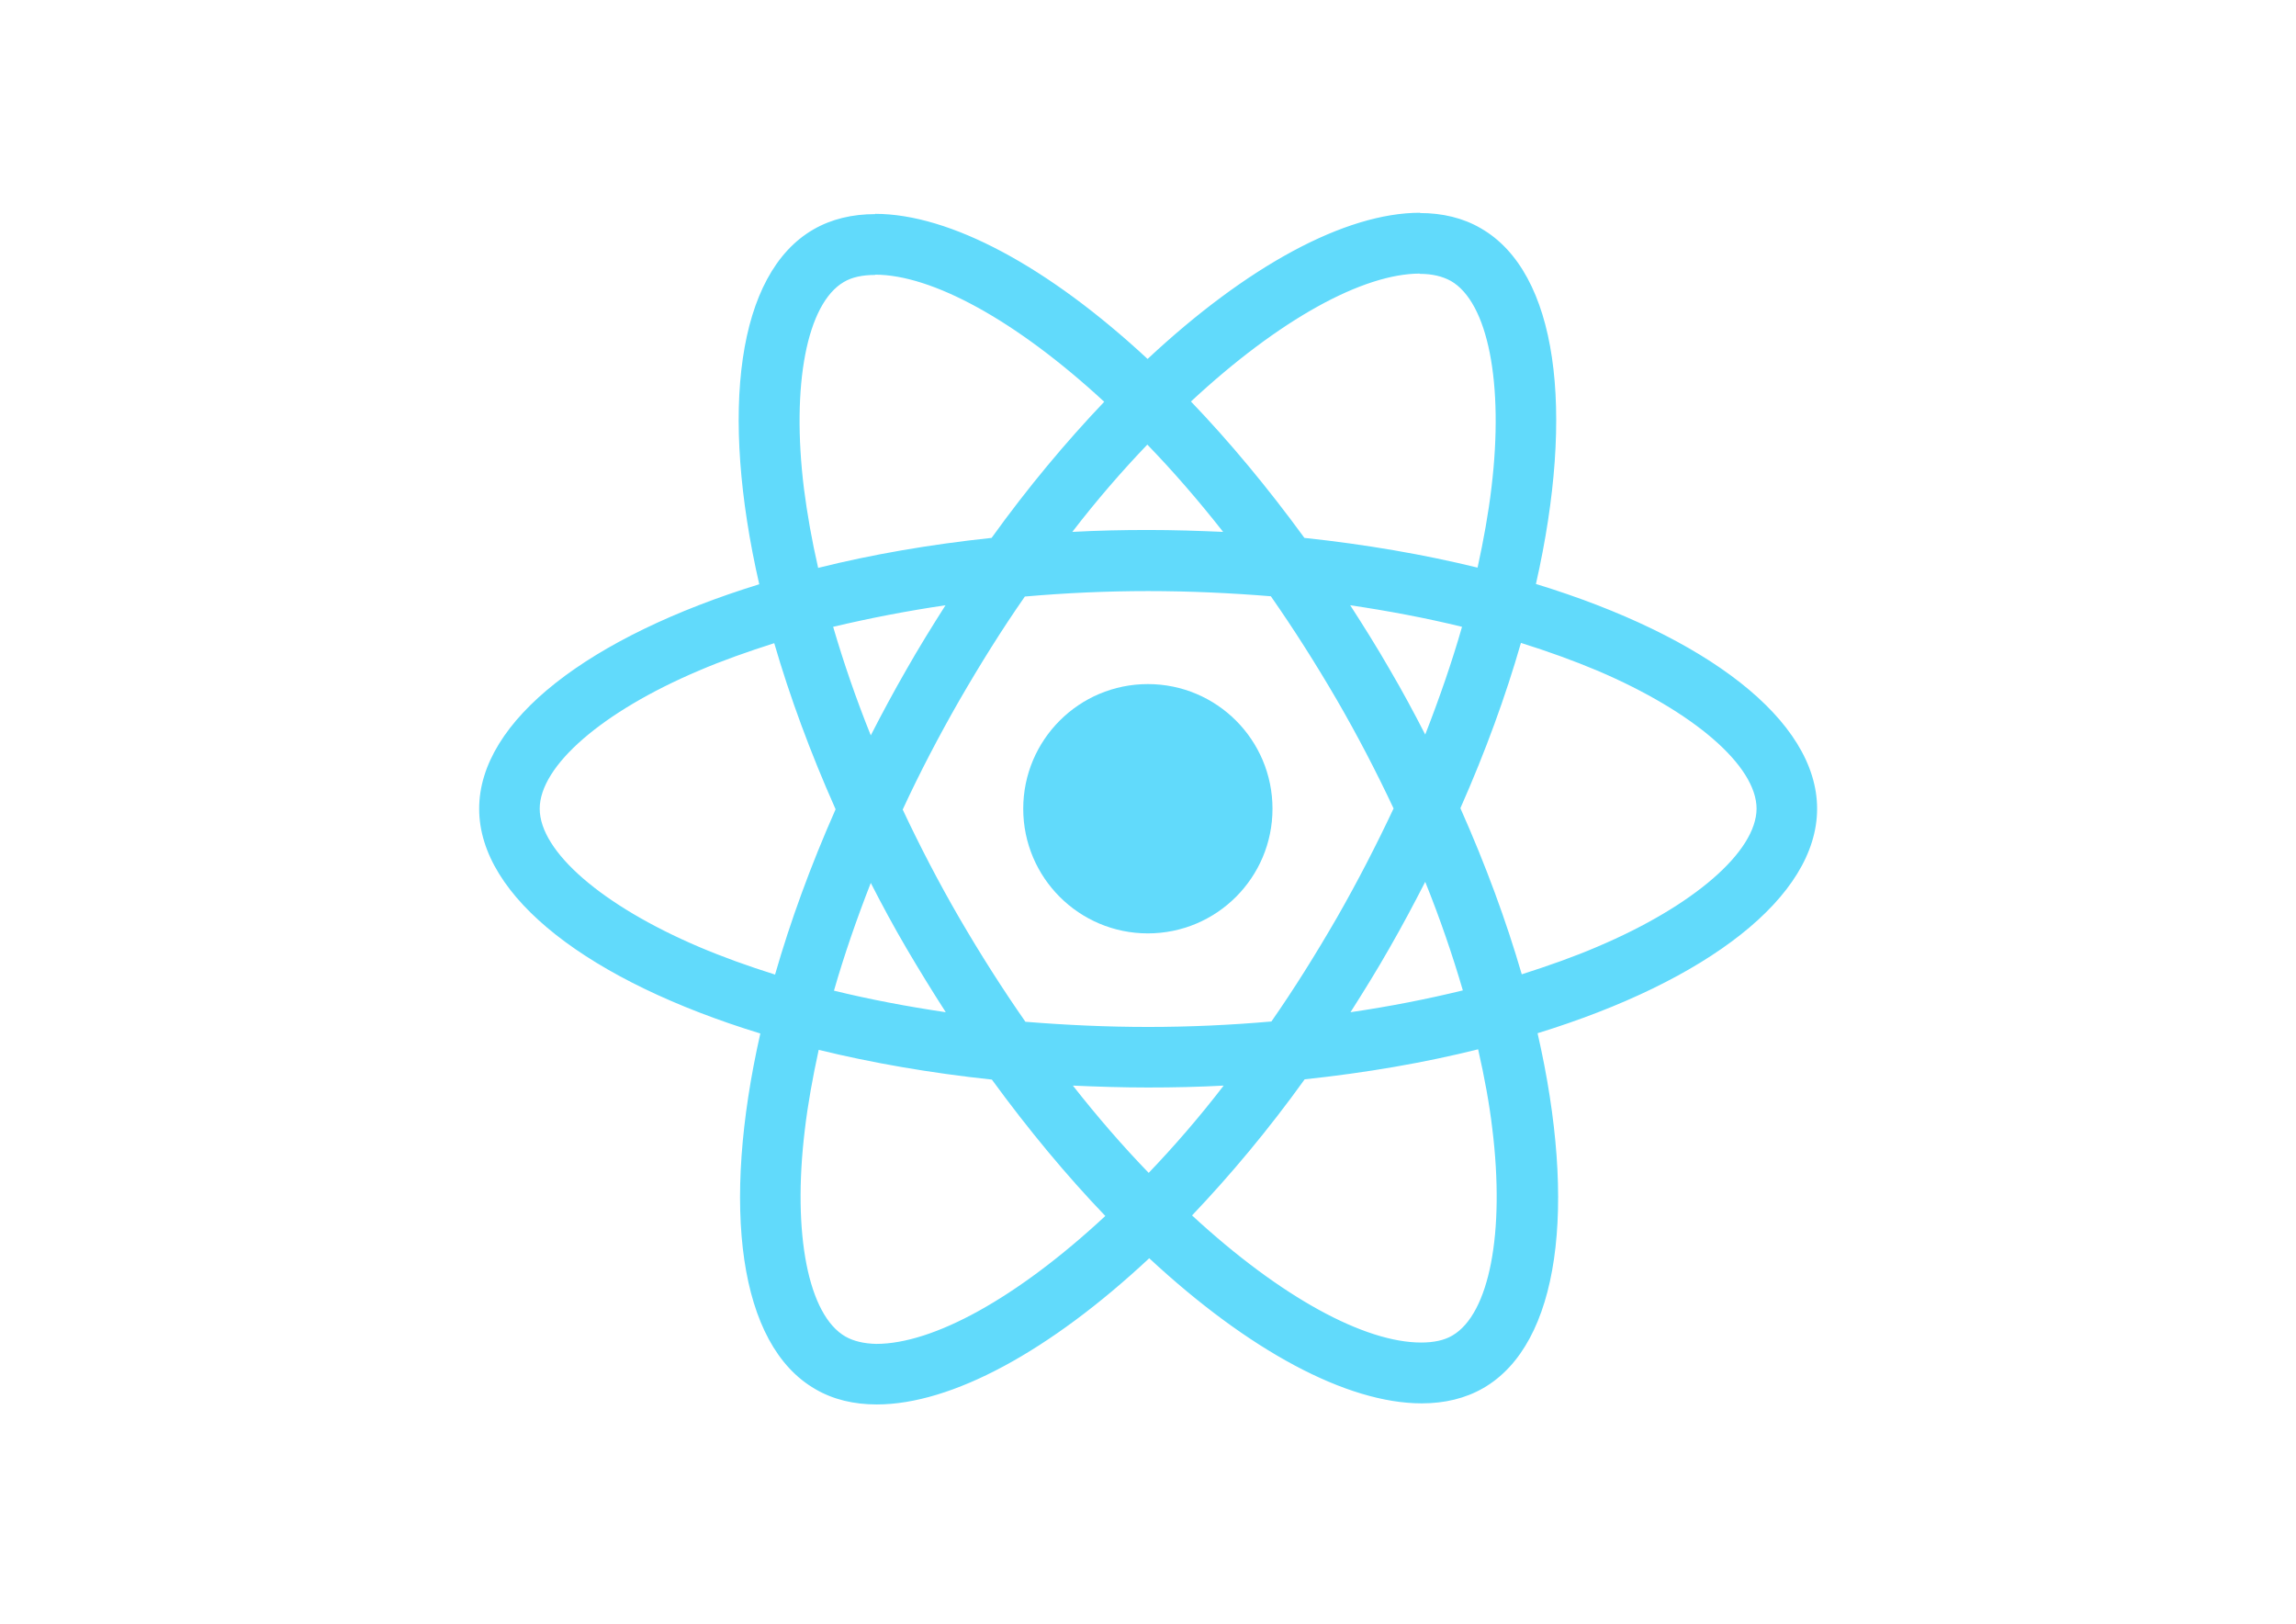
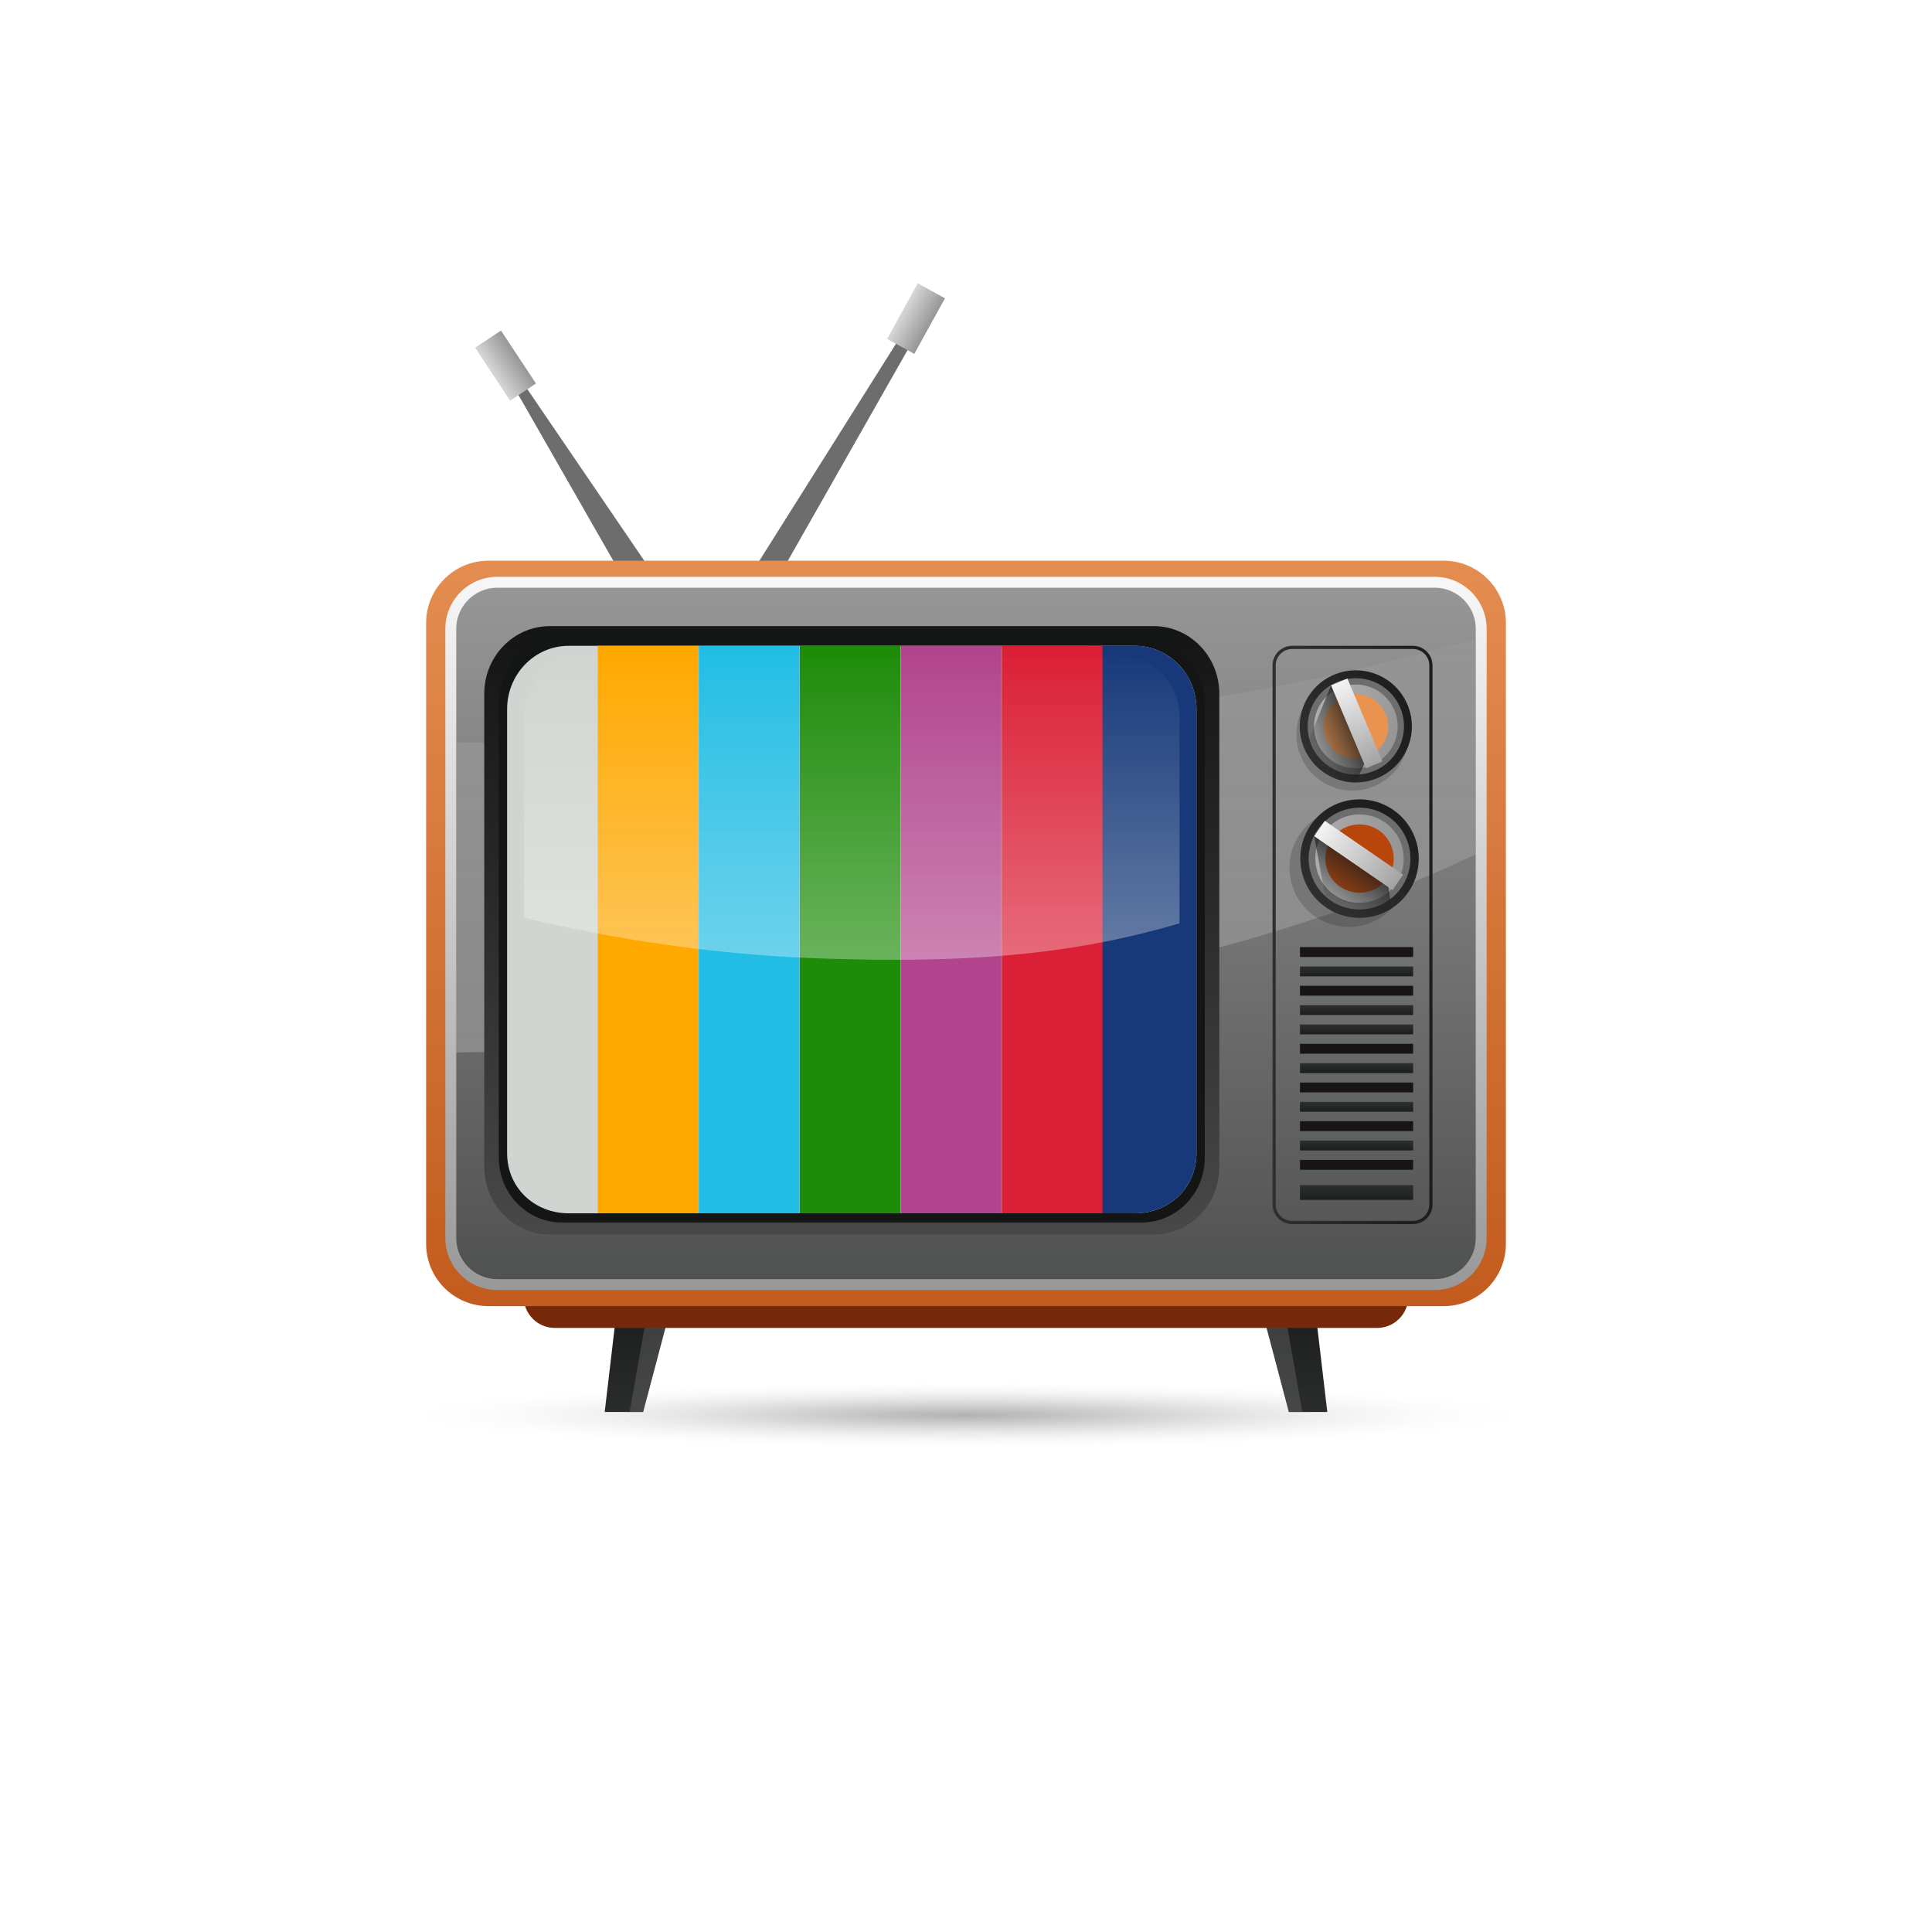
- <svg xmlns="http://www.w3.org/2000/svg" viewBox="0 0 841.9 595.3">
-   <g fill="#61DAFB">
-     <path d="M666.3 296.5c0-32.5-40.7-63.3-103.1-82.4 14.4-63.6 8-114.2-20.2-130.4-6.5-3.8-14.1-5.6-22.4-5.6v22.3c4.6 0 8.3.9 11.4 2.6 13.6 7.8 19.5 37.5 14.9 75.7-1.1 9.4-2.9 19.3-5.1 29.4-19.6-4.8-41-8.5-63.5-10.9-13.5-18.5-27.5-35.3-41.6-50 32.6-30.3 63.2-46.9 84-46.9V78c-27.5 0-63.5 19.6-99.9 53.6-36.4-33.8-72.4-53.2-99.9-53.2v22.3c20.7 0 51.4 16.5 84 46.6-14 14.7-28 31.4-41.3 49.9-22.6 2.4-44 6.1-63.6 11-2.3-10-4-19.7-5.2-29-4.7-38.2 1.1-67.9 14.6-75.8 3-1.8 6.9-2.6 11.5-2.6V78.5c-8.4 0-16 1.8-22.6 5.6-28.1 16.2-34.4 66.7-19.9 130.1-62.2 19.2-102.7 49.9-102.7 82.3 0 32.5 40.7 63.3 103.1 82.4-14.4 63.6-8 114.2 20.2 130.4 6.5 3.8 14.1 5.6 22.5 5.6 27.5 0 63.5-19.6 99.9-53.6 36.4 33.8 72.4 53.2 99.9 53.2 8.4 0 16-1.8 22.6-5.6 28.1-16.2 34.4-66.7 19.9-130.1 62-19.1 102.5-49.9 102.5-82.3zm-130.2-66.7c-3.7 12.9-8.3 26.2-13.5 39.5-4.1-8-8.4-16-13.1-24-4.6-8-9.5-15.8-14.4-23.4 14.2 2.1 27.9 4.7 41 7.9zm-45.8 106.5c-7.8 13.5-15.8 26.3-24.1 38.2-14.9 1.3-30 2-45.2 2-15.1 0-30.2-.7-45-1.9-8.3-11.9-16.4-24.6-24.2-38-7.6-13.1-14.5-26.4-20.8-39.8 6.2-13.4 13.2-26.8 20.7-39.9 7.8-13.5 15.8-26.3 24.1-38.2 14.9-1.3 30-2 45.2-2 15.1 0 30.2.7 45 1.9 8.3 11.9 16.4 24.6 24.2 38 7.6 13.1 14.5 26.4 20.8 39.8-6.3 13.4-13.2 26.8-20.7 39.9zm32.3-13c5.4 13.4 10 26.8 13.8 39.8-13.1 3.2-26.9 5.9-41.2 8 4.9-7.7 9.8-15.6 14.4-23.7 4.6-8 8.9-16.1 13-24.1zM421.2 430c-9.3-9.6-18.6-20.3-27.8-32 9 .4 18.2.7 27.5.7 9.4 0 18.7-.2 27.8-.7-9 11.7-18.3 22.4-27.5 32zm-74.4-58.9c-14.2-2.1-27.9-4.7-41-7.9 3.7-12.9 8.3-26.2 13.5-39.5 4.1 8 8.4 16 13.1 24 4.7 8 9.5 15.8 14.4 23.4zM420.7 163c9.3 9.6 18.6 20.3 27.8 32-9-.4-18.2-.7-27.5-.7-9.4 0-18.7.2-27.8.7 9-11.7 18.3-22.4 27.5-32zm-74 58.9c-4.9 7.7-9.8 15.6-14.4 23.7-4.6 8-8.9 16-13 24-5.4-13.4-10-26.8-13.8-39.8 13.1-3.1 26.9-5.8 41.2-7.9zm-90.5 125.2c-35.4-15.1-58.3-34.9-58.3-50.6 0-15.7 22.9-35.6 58.3-50.6 8.6-3.7 18-7 27.7-10.1 5.7 19.6 13.2 40 22.5 60.9-9.2 20.8-16.6 41.1-22.2 60.6-9.9-3.1-19.3-6.5-28-10.2zM310 490c-13.6-7.8-19.5-37.5-14.9-75.7 1.1-9.4 2.9-19.3 5.1-29.4 19.6 4.8 41 8.5 63.5 10.9 13.5 18.5 27.5 35.3 41.6 50-32.6 30.3-63.2 46.9-84 46.9-4.5-.1-8.3-1-11.3-2.7zm237.2-76.2c4.7 38.2-1.1 67.9-14.6 75.8-3 1.8-6.9 2.6-11.5 2.6-20.7 0-51.4-16.5-84-46.6 14-14.7 28-31.4 41.3-49.9 22.6-2.4 44-6.1 63.6-11 2.3 10.1 4.1 19.8 5.2 29.1zm38.5-66.7c-8.6 3.7-18 7-27.7 10.1-5.7-19.6-13.2-40-22.5-60.9 9.2-20.8 16.6-41.1 22.2-60.6 9.9 3.1 19.3 6.5 28.1 10.2 35.4 15.1 58.3 34.9 58.3 50.6-.1 15.7-23 35.6-58.4 50.6zM320.8 78.4z" />
-     <circle cx="420.9" cy="296.5" r="45.7" />
-     <path d="M520.5 78.1z" />
+ <svg xmlns="http://www.w3.org/2000/svg" version="1.1" x="0px" y="0px" viewBox="0 0 800 800" style="enable-background:new 0 0 800 800;" xml:space="preserve">
+   <style type="text/css">
+ 	.st0{opacity:0.5;fill:url(#SVGID_1_);}
+ 	.st1{fill:#6D6D6D;}
+ 	.st2{fill:url(#SVGID_00000134220110379431602770000001225227521704434562_);}
+ 	.st3{fill:url(#SVGID_00000154424408471829902600000005891061583739946933_);}
+ 	.st4{fill:url(#SVGID_00000120555377726592382650000001375824009509098929_);}
+ 	.st5{opacity:0.4;fill:#6D6D6D;}
+ 	.st6{fill:url(#SVGID_00000134221963639688618090000013410289490606756757_);}
+ 	.st7{fill:#772808;}
+ 	.st8{fill:url(#SVGID_00000025418669791727487250000014183275795608193191_);}
+ 	.st9{fill:url(#SVGID_00000016077441156172739490000004315355497572895634_);}
+ 	.st10{fill:url(#SVGID_00000153698096507829004360000001007036073573832855_);}
+ 	.st11{opacity:0.3;fill:url(#SVGID_00000136382961957449822500000013805177678383425434_);}
+ 	.st12{fill:#191514;}
+ 	.st13{fill:url(#SVGID_00000044143590295449757080000009734573942374186159_);}
+ 	.st14{fill:url(#SVGID_00000106856235505564057030000018185254978994732436_);}
+ 	.st15{fill:url(#SVGID_00000101797197958007302610000002760155197125006523_);}
+ 	.st16{fill:url(#SVGID_00000121987603626621242380000010921926062599748743_);}
+ 	.st17{fill:url(#SVGID_00000169542914646304982320000009796865797837259689_);}
+ 	.st18{fill:url(#SVGID_00000074406479450087655660000006418239136213040546_);}
+ 	.st19{fill:url(#SVGID_00000079470819471144904390000015460519286506100405_);}
+ 	.st20{fill:url(#SVGID_00000063630562855627791670000009692137972670347671_);}
+ 	.st21{opacity:0.2;fill:#141615;}
+ 	.st22{fill:url(#SVGID_00000178197829175801163470000018168076944174227874_);}
+ 	.st23{opacity:0.7;fill:url(#SVGID_00000025430668836733358540000018062767710606637239_);}
+ 	.st24{fill:#EA924F;}
+ 	.st25{fill:url(#SVGID_00000020357532858743748770000002584041945197432741_);}
+ 	.st26{opacity:0.7;fill:url(#SVGID_00000044155826472610735730000002628872968657711766_);}
+ 	.st27{fill:url(#SVGID_00000084508017672774407540000011622961196462036138_);}
+ 	.st28{opacity:0.7;fill:url(#SVGID_00000121987118171417669200000006399760269413219770_);}
+ 	.st29{fill:#B8460A;}
+ 	.st30{fill:url(#SVGID_00000088101299129610020480000015986659919580258983_);}
+ 	.st31{opacity:0.7;fill:url(#SVGID_00000033336671985781668560000010003775012392675201_);}
+ 	.st32{fill:url(#SVGID_00000145770280826074467450000016882313693445065144_);}
+ 	.st33{fill:#141615;}
+ 	.st34{fill:#D1D4D1;}
+ 	.st35{fill:#173979;}
+ 	.st36{fill:#FFA800;}
+ 	.st37{fill:#22BDE4;}
+ 	.st38{fill:#1D8C09;}
+ 	.st39{fill:#B2448D;}
+ 	.st40{fill:#DB1F36;}
+ 	.st41{opacity:0.8;fill:url(#SVGID_00000087403913181601527310000011365397387016527764_);}
+ </style>
+   <g id="background">
+ </g>
+   <g id="object">
+     <g>
+       <radialGradient id="SVGID_1_" cx="-17770.947" cy="-32378.576" r="1598.551" gradientTransform="matrix(0.1458 0 0 8.600000e-03 2991.004 864.4274)" gradientUnits="userSpaceOnUse">
+         <stop offset="0" style="stop-color:#666666" />
+         <stop offset="0.132" style="stop-color:#6D6D6D;stop-opacity:0.868" />
+         <stop offset="0.325" style="stop-color:#818181;stop-opacity:0.675" />
+         <stop offset="0.554" style="stop-color:#A1A1A1;stop-opacity:0.446" />
+         <stop offset="0.811" style="stop-color:#CDCDCD;stop-opacity:0.189" />
+         <stop offset="1" style="stop-color:#F2F2F2;stop-opacity:0" />
+       </radialGradient>
+       <path class="st0" d="M632.28,585.97c0-7.62-104-13.8-232.27-13.8c-128.28,0-232.29,6.17-232.29,13.8    c0,7.62,104,13.79,232.29,13.79C528.28,599.77,632.28,593.59,632.28,585.97z" />
+       <g>
+         <polygon class="st1" points="271.59,239.23 261.19,244.84 202.99,143.12 204.23,140.41    " />
+         <polygon class="st1" points="296.03,261.44 306.43,267.05 376.99,142.87 372.38,140.15    " />
+         <linearGradient id="SVGID_00000098179314157266297350000001541386986526715060_" gradientUnits="userSpaceOnUse" x1="185.875" y1="162.386" x2="198.73" y2="162.386" gradientTransform="matrix(0.8344 -0.5512 0.5512 0.8344 -40.6324 121.8995)">
+           <stop offset="0" style="stop-color:#D7D7D7" />
+           <stop offset="1" style="stop-color:#969696" />
+         </linearGradient>
+         <polygon style="fill:url(#SVGID_00000098179314157266297350000001541386986526715060_);" points="221.94,158.82 211.21,165.91      196.72,143.97 207.45,136.89    " />
+         <linearGradient id="SVGID_00000117636605455075513210000008272698985408976548_" gradientUnits="userSpaceOnUse" x1="344.205" y1="183.874" x2="357.061" y2="183.874" gradientTransform="matrix(0.8757 0.4829 -0.4829 0.8757 161.0445 -198.4103)">
+           <stop offset="0" style="stop-color:#D7D7D7" />
+           <stop offset="1" style="stop-color:#969696" />
+         </linearGradient>
+         <polygon style="fill:url(#SVGID_00000117636605455075513210000008272698985408976548_);" points="378.58,146.54 367.32,140.34      380.02,117.31 391.28,123.52    " />
+       </g>
+       <g>
+         <g>
+           <linearGradient id="SVGID_00000139281749421663569630000006960824150236326832_" gradientUnits="userSpaceOnUse" x1="264.147" y1="594.152" x2="264.147" y2="541.673">
+             <stop offset="0" style="stop-color:#2E302F" />
+             <stop offset="1" style="stop-color:#1C1E1D" />
+           </linearGradient>
+           <polygon style="fill:url(#SVGID_00000139281749421663569630000006960824150236326832_);" points="266.3,584.69 250.39,584.69       255.55,540.84 277.9,540.84     " />
+           <polygon class="st5" points="266.3,584.69 260.71,584.69 268.45,540.84 277.9,540.84     " />
+         </g>
+         <g>
+           <linearGradient id="SVGID_00000168821996933487161390000006422048380176941470_" gradientUnits="userSpaceOnUse" x1="159.478" y1="594.152" x2="159.478" y2="541.673" gradientTransform="matrix(-1 0 0 1 695.3301 0)">
+             <stop offset="0" style="stop-color:#2E302F" />
+             <stop offset="1" style="stop-color:#1C1E1D" />
+           </linearGradient>
+           <polygon style="fill:url(#SVGID_00000168821996933487161390000006422048380176941470_);" points="533.7,584.69 549.61,584.69       544.45,540.84 522.09,540.84     " />
+           <polygon class="st5" points="533.7,584.69 539.29,584.69 531.55,540.84 522.09,540.84     " />
+         </g>
+       </g>
+       <path class="st7" d="M583.14,536.97c0,7.12-5.78,12.9-12.9,12.9H229.75c-7.12,0-12.9-5.77-12.9-12.9l0,0    c0-7.12,5.77-12.9,12.9-12.9h340.49C577.37,524.08,583.14,529.85,583.14,536.97L583.14,536.97z" />
+       <g>
+         <linearGradient id="SVGID_00000065776916613933513290000014584266080062610594_" gradientUnits="userSpaceOnUse" x1="400" y1="195.192" x2="400" y2="609.127">
+           <stop offset="0" style="stop-color:#E89356" />
+           <stop offset="1" style="stop-color:#BB5013" />
+         </linearGradient>
+         <path style="fill:url(#SVGID_00000065776916613933513290000014584266080062610594_);" d="M623.56,515.05     c0,14.25-11.55,25.79-25.8,25.79H202.24c-14.25,0-25.79-11.55-25.79-25.79V257.96c0-14.25,11.55-25.79,25.79-25.79h395.52     c14.25,0,25.8,11.55,25.8,25.79V515.05z" />
+         <linearGradient id="SVGID_00000047750356075784956250000005473961529326278048_" gradientUnits="userSpaceOnUse" x1="400" y1="224.658" x2="400" y2="541.576">
+           <stop offset="4.273500e-03" style="stop-color:#FBFBFB" />
+           <stop offset="1" style="stop-color:#969696" />
+         </linearGradient>
+         <path style="fill:url(#SVGID_00000047750356075784956250000005473961529326278048_);" d="M615.59,260.36     c0-11.87-9.65-21.52-21.52-21.52H205.92c-11.86,0-21.52,9.65-21.52,21.52v252.3c0,11.86,9.65,21.52,21.52,21.52h388.15     c11.87,0,21.52-9.65,21.52-21.52V260.36z" />
+         <linearGradient id="SVGID_00000178188717902313119670000004929179728001175207_" gradientUnits="userSpaceOnUse" x1="399.998" y1="542.657" x2="399.998" y2="243.321">
+           <stop offset="0" style="stop-color:#4D4F4E" />
+           <stop offset="0.996" style="stop-color:#969696" />
+         </linearGradient>
+         <path style="fill:url(#SVGID_00000178188717902313119670000004929179728001175207_);" d="M611.08,260.36c0-9.38-7.63-17-17-17     H205.92c-9.38,0-17,7.63-17,17v252.3c0,9.38,7.63,17,17,17h388.15c9.38,0,17-7.63,17-17V260.36z" />
+         <linearGradient id="SVGID_00000183224871540214596690000006739400930603599522_" gradientUnits="userSpaceOnUse" x1="399.998" y1="542.657" x2="399.998" y2="243.321">
+           <stop offset="4.273500e-03" style="stop-color:#FBFBFB" />
+           <stop offset="1" style="stop-color:#969696" />
+         </linearGradient>
+         <path style="opacity:0.3;fill:url(#SVGID_00000183224871540214596690000006739400930603599522_);" d="M492.65,290.39     c-63.89,9.68-128.4,14.61-192.99,16.02c-31.59,0.69-63.27,1.16-94.87,1.16c-5.29,0-10.59-0.07-15.87-0.23v128.48     c5.46-0.03,10.93-0.14,16.39-0.33c29.89-1.03,59.67-3.95,89.38-7.32c57.63-6.54,115.23-13.93,171.91-26.49     c49.89-11.05,98.51-26,144.48-47.95v-89.21C572.23,275.58,532.73,284.32,492.65,290.39z" />
+         <g>
+           <g>
+             <rect x="538.29" y="392.18" class="st12" width="46.86" height="4.08" />
+             <linearGradient id="SVGID_00000061450329771554307220000007339364419979052175_" gradientUnits="userSpaceOnUse" x1="561.716" y1="400.19" x2="561.716" y2="404.266">
+               <stop offset="0" style="stop-color:#2E302F" />
+               <stop offset="1" style="stop-color:#1C1E1D" />
+             </linearGradient>
+             <rect x="538.29" y="400.19" style="fill:url(#SVGID_00000061450329771554307220000007339364419979052175_);" width="46.86" height="4.08" />
+             <rect x="538.29" y="408.2" class="st12" width="46.86" height="4.08" />
+             <linearGradient id="SVGID_00000112592982746595141090000010217419178451722628_" gradientUnits="userSpaceOnUse" x1="561.716" y1="416.213" x2="561.716" y2="420.287">
+               <stop offset="0" style="stop-color:#2E302F" />
+               <stop offset="1" style="stop-color:#1C1E1D" />
+             </linearGradient>
+             <rect x="538.29" y="416.21" style="fill:url(#SVGID_00000112592982746595141090000010217419178451722628_);" width="46.86" height="4.07" />
+             <linearGradient id="SVGID_00000023968194760511920610000004687581813707455679_" gradientUnits="userSpaceOnUse" x1="561.716" y1="424.223" x2="561.716" y2="428.301">
+               <stop offset="0" style="stop-color:#2E302F" />
+               <stop offset="1" style="stop-color:#1C1E1D" />
+             </linearGradient>
+             <rect x="538.29" y="424.22" style="fill:url(#SVGID_00000023968194760511920610000004687581813707455679_);" width="46.86" height="4.08" />
+             <rect x="538.29" y="432.23" class="st12" width="46.86" height="4.08" />
+             <linearGradient id="SVGID_00000006668327556015611650000002199242984556769667_" gradientUnits="userSpaceOnUse" x1="561.716" y1="440.246" x2="561.716" y2="444.321">
+               <stop offset="0" style="stop-color:#2E302F" />
+               <stop offset="1" style="stop-color:#1C1E1D" />
+             </linearGradient>
+             <rect x="538.29" y="440.25" style="fill:url(#SVGID_00000006668327556015611650000002199242984556769667_);" width="46.86" height="4.08" />
+             <rect x="538.29" y="448.26" class="st12" width="46.86" height="4.08" />
+             <linearGradient id="SVGID_00000001627458628980840460000002994373645715900075_" gradientUnits="userSpaceOnUse" x1="561.716" y1="456.268" x2="561.716" y2="460.346">
+               <stop offset="0" style="stop-color:#2E302F" />
+               <stop offset="1" style="stop-color:#1C1E1D" />
+             </linearGradient>
+             <rect x="538.29" y="456.27" style="fill:url(#SVGID_00000001627458628980840460000002994373645715900075_);" width="46.86" height="4.08" />
+             <rect x="538.29" y="464.28" class="st12" width="46.86" height="4.08" />
+             <linearGradient id="SVGID_00000031189718201115771820000014305772468550118025_" gradientUnits="userSpaceOnUse" x1="561.716" y1="472.291" x2="561.716" y2="476.366">
+               <stop offset="0" style="stop-color:#2E302F" />
+               <stop offset="1" style="stop-color:#1C1E1D" />
+             </linearGradient>
+             <rect x="538.29" y="472.29" style="fill:url(#SVGID_00000031189718201115771820000014305772468550118025_);" width="46.86" height="4.08" />
+             <rect x="538.29" y="480.3" class="st12" width="46.86" height="4.08" />
+             <linearGradient id="SVGID_00000019675854516753177480000007408560155137956236_" gradientUnits="userSpaceOnUse" x1="561.716" y1="490.733" x2="561.716" y2="496.849">
+               <stop offset="0" style="stop-color:#2E302F" />
+               <stop offset="1" style="stop-color:#1C1E1D" />
+             </linearGradient>
+             <rect x="538.29" y="490.73" style="fill:url(#SVGID_00000019675854516753177480000007408560155137956236_);" width="46.86" height="6.12" />
+           </g>
+           <g>
+             <linearGradient id="SVGID_00000088826187862791765540000002401851390030669733_" gradientUnits="userSpaceOnUse" x1="526.93" y1="387.148" x2="593.17" y2="387.148">
+               <stop offset="0" style="stop-color:#2E302F" />
+               <stop offset="1" style="stop-color:#1C1E1D" />
+             </linearGradient>
+             <path style="fill:url(#SVGID_00000088826187862791765540000002401851390030669733_);" d="M585.03,506.87h-49.96       c-4.49,0-8.14-3.62-8.14-8.08V275.51c0-4.46,3.65-8.09,8.14-8.09h49.96c4.49,0,8.14,3.63,8.14,8.09v223.27       C593.17,503.24,589.52,506.87,585.03,506.87z M535.07,268.73c-3.76,0-6.82,3.04-6.82,6.78v223.27c0,3.74,3.06,6.77,6.82,6.77       h49.96c3.76,0,6.82-3.04,6.82-6.77V275.51c0-3.74-3.06-6.78-6.82-6.78H535.07z" />
+           </g>
+           <g>
+             <path class="st21" d="M581.41,295.13c4.98,11.82-0.56,25.43-12.37,30.42c-11.81,4.98-25.43-0.56-30.41-12.37       c-4.98-11.81,0.56-25.43,12.37-30.41C562.81,277.78,576.43,283.32,581.41,295.13z" />
+             <linearGradient id="SVGID_00000132048039837971998810000016015110647529663136_" gradientUnits="userSpaceOnUse" x1="501.673" y1="370.261" x2="548.106" y2="370.261" gradientTransform="matrix(0.9214 -0.3886 0.3886 0.9214 -66.1035 163.5963)">
+               <stop offset="0" style="stop-color:#2E302F" />
+               <stop offset="1" style="stop-color:#1C1E1D" />
+             </linearGradient>
+             <path style="fill:url(#SVGID_00000132048039837971998810000016015110647529663136_);" d="M582.8,291.76       c4.98,11.81-0.55,25.43-12.37,30.41c-11.81,4.98-25.43-0.56-30.41-12.37c-4.98-11.82,0.55-25.43,12.37-30.41       C564.21,274.41,577.82,279.95,582.8,291.76z" />
+             <path class="st1" d="M579.79,293.03c4.28,10.15-0.48,21.85-10.63,26.13c-10.15,4.28-21.85-0.48-26.13-10.63       c-4.28-10.15,0.48-21.85,10.63-26.13C563.81,278.12,575.51,282.88,579.79,293.03z" />
+             <linearGradient id="SVGID_00000023242471781403477550000011840033301648365461_" gradientUnits="userSpaceOnUse" x1="504.373" y1="345.64" x2="546.881" y2="396.649" gradientTransform="matrix(0.9214 -0.3886 0.3886 0.9214 -66.1035 163.5963)">
+               <stop offset="0" style="stop-color:#D7D7D7" />
+               <stop offset="1" style="stop-color:#969696" />
+             </linearGradient>
+             <path style="opacity:0.7;fill:url(#SVGID_00000023242471781403477550000011840033301648365461_);" d="M577.38,294.05       c3.72,8.82-0.42,18.98-9.23,22.7c-8.82,3.72-18.98-0.42-22.7-9.23c-3.72-8.82,0.42-18.98,9.23-22.7       C563.5,281.09,573.66,285.23,577.38,294.05z" />
+             <path class="st24" d="M573.77,295.57c2.88,6.82-0.32,14.68-7.14,17.56c-6.82,2.88-14.69-0.32-17.56-7.14       c-2.88-6.82,0.32-14.69,7.14-17.56C563.03,285.55,570.89,288.75,573.77,295.57z" />
+             <linearGradient id="SVGID_00000124160635436677801260000014585033242134997126_" gradientUnits="userSpaceOnUse" x1="525.707" y1="347.043" x2="525.707" y2="394.032" gradientTransform="matrix(0.9214 -0.3886 0.3886 0.9214 -66.1035 163.5963)">
+               <stop offset="4.273500e-03" style="stop-color:#FBFBFB" />
+               <stop offset="1" style="stop-color:#969696" />
+             </linearGradient>
+             <polygon style="fill:url(#SVGID_00000124160635436677801260000014585033242134997126_);" points="572.42,315.31 565.64,318.16        551.15,283.82 557.93,280.96      " />
+             <linearGradient id="SVGID_00000115502671243862029080000010392525402216853149_" gradientUnits="userSpaceOnUse" x1="501.691" y1="371.154" x2="522.049" y2="371.154" gradientTransform="matrix(0.9214 -0.3886 0.3886 0.9214 -66.1035 163.5963)">
+               <stop offset="0" style="stop-color:#2E302F;stop-opacity:0" />
+               <stop offset="1" style="stop-color:#1C1E1D" />
+             </linearGradient>
+             <path style="opacity:0.7;fill:url(#SVGID_00000115502671243862029080000010392525402216853149_);" d="M551.15,283.82       l-10.84,26.64c3.88,8.48,12.29,13.55,21.12,13.55l3.46-7.64L551.15,283.82z" />
+           </g>
+           <g>
+             <path class="st21" d="M572.37,339.11c11.16,7.67,13.98,22.94,6.31,34.1c-7.67,11.16-22.94,13.98-34.1,6.31       c-11.16-7.67-13.98-22.94-6.31-34.1C545.95,334.26,561.21,331.44,572.37,339.11z" />
+             <linearGradient id="SVGID_00000164488257225822373860000005288462004478981815_" gradientUnits="userSpaceOnUse" x1="383.388" y1="480.134" x2="432.424" y2="480.134" gradientTransform="matrix(0.5666 -0.824 0.824 0.5666 -63.7951 419.5917)">
+               <stop offset="0" style="stop-color:#2E302F" />
+               <stop offset="1" style="stop-color:#1C1E1D" />
+             </linearGradient>
+             <path style="fill:url(#SVGID_00000164488257225822373860000005288462004478981815_);" d="M576.85,335.32       c11.16,7.67,13.98,22.94,6.31,34.1c-7.67,11.16-22.94,13.98-34.1,6.31c-11.16-7.67-13.98-22.94-6.31-34.1       C550.42,330.47,565.69,327.65,576.85,335.32z" />
+             <path class="st1" d="M574.89,338.16c9.59,6.59,12.02,19.71,5.42,29.29c-6.59,9.59-19.71,12.01-29.29,5.42       c-9.59-6.59-12.02-19.71-5.42-29.29C552.19,334,565.31,331.57,574.89,338.16z" />
+             <linearGradient id="SVGID_00000057857163530587474610000009632874159350605450_" gradientUnits="userSpaceOnUse" x1="386.238" y1="454.133" x2="431.131" y2="508.003" gradientTransform="matrix(0.5666 -0.824 0.824 0.5666 -63.7951 419.5917)">
+               <stop offset="0" style="stop-color:#D7D7D7" />
+               <stop offset="1" style="stop-color:#969696" />
+             </linearGradient>
+             <path style="opacity:0.7;fill:url(#SVGID_00000057857163530587474610000009632874159350605450_);" d="M573.32,340.44       c8.33,5.73,10.44,17.12,4.71,25.45c-5.73,8.33-17.13,10.43-25.45,4.71c-8.33-5.73-10.44-17.12-4.71-25.45       C553.6,336.82,565,334.71,573.32,340.44z" />
+             <path class="st29" d="M570.98,343.85c6.44,4.43,8.07,13.25,3.64,19.69c-4.43,6.44-13.25,8.08-19.69,3.65       c-6.44-4.43-8.08-13.25-3.65-19.69C555.72,341.05,564.54,339.42,570.98,343.85z" />
+             <linearGradient id="SVGID_00000036952703752268348220000001775545996408011706_" gradientUnits="userSpaceOnUse" x1="408.769" y1="455.613" x2="408.769" y2="505.241" gradientTransform="matrix(0.5666 -0.824 0.824 0.5666 -63.7951 419.5917)">
+               <stop offset="4.273500e-03" style="stop-color:#FBFBFB" />
+               <stop offset="1" style="stop-color:#969696" />
+             </linearGradient>
+             <polygon style="fill:url(#SVGID_00000036952703752268348220000001775545996408011706_);" points="581.01,362.18 576.61,368.58        544.17,346.27 548.57,339.87      " />
+             <linearGradient id="SVGID_00000168100097376077037000000005274992964168839594_" gradientUnits="userSpaceOnUse" x1="383.406" y1="481.077" x2="404.905" y2="481.077" gradientTransform="matrix(0.5666 -0.824 0.824 0.5666 -63.7951 419.5917)">
+               <stop offset="0" style="stop-color:#2E302F;stop-opacity:0" />
+               <stop offset="1" style="stop-color:#1C1E1D" />
+             </linearGradient>
+             <path style="opacity:0.7;fill:url(#SVGID_00000168100097376077037000000005274992964168839594_);" d="M544.17,346.27       l5.53,29.87c8.28,5.33,18.64,5.06,26.5,0.03l-1.27-8.77L544.17,346.27z" />
+           </g>
+         </g>
+         <linearGradient id="SVGID_00000157266581145539395480000014642227749885948849_" gradientUnits="userSpaceOnUse" x1="352.707" y1="260.12" x2="352.707" y2="514.053">
+           <stop offset="0" style="stop-color:#141615" />
+           <stop offset="0.428" style="stop-color:#282928" />
+           <stop offset="1" style="stop-color:#484948" />
+         </linearGradient>
+         <path style="fill:url(#SVGID_00000157266581145539395480000014642227749885948849_);" d="M504.9,483.2     c0,15.46-12.17,27.99-27.18,27.99H227.7c-15.01,0-27.18-12.53-27.18-27.99V287.25c0-15.46,12.17-27.99,27.18-27.99h250.01     c15.01,0,27.18,12.53,27.18,27.99V483.2z" />
+         <path class="st33" d="M498.88,479.32c0,14.85-11.69,26.88-26.11,26.88H232.64c-14.42,0-26.11-12.04-26.11-26.88v-188.2     c0-14.85,11.69-26.89,26.11-26.89h240.13c14.42,0,26.11,12.04,26.11,26.89V479.32z" />
+         <path class="st34" d="M495.44,477.44c0,14.5-11.41,24.96-25.49,24.96H235.47c-14.08,0-25.49-10.47-25.49-24.96V293.67     c0-14.5,11.41-26.25,25.49-26.25h234.48c14.08,0,25.49,11.75,25.49,26.25V477.44z" />
+         <path class="st35" d="M469.95,267.42h-19.42V502.4h19.42c14.08,0,25.49-10.47,25.49-24.96V293.67     C495.44,279.17,484.03,267.42,469.95,267.42z" />
+         <rect x="247.52" y="267.42" class="st36" width="41.71" height="234.98" />
+         <rect x="289.34" y="267.42" class="st37" width="41.71" height="234.98" />
+         <rect x="331.17" y="267.42" class="st38" width="41.71" height="234.98" />
+         <rect x="372.99" y="267.42" class="st39" width="41.71" height="234.98" />
+         <rect x="414.81" y="267.42" class="st40" width="41.71" height="234.98" />
+         <linearGradient id="SVGID_00000062184362003645624660000016368564680083424446_" gradientUnits="userSpaceOnUse" x1="352.707" y1="417.521" x2="352.707" y2="267.857">
+           <stop offset="0" style="stop-color:#FBFBFB;stop-opacity:0.5" />
+           <stop offset="1" style="stop-color:#FBFBFB;stop-opacity:0" />
+         </linearGradient>
+         <path style="opacity:0.8;fill:url(#SVGID_00000062184362003645624660000016368564680083424446_);" d="M232,383.4     c36.44,7.81,73.26,12.42,110.52,13.57c36.48,1.13,73.4,0.56,109.4-5.97c12.41-2.25,24.57-5.16,36.5-8.66v-85.55     c0-13.79-10.85-24.96-24.24-24.96H241.24c-13.39,0-24.24,11.17-24.24,24.96v83.19C222.18,381.32,227.32,382.4,232,383.4z" />
+       </g>
+     </g>
  </g>
</svg>
